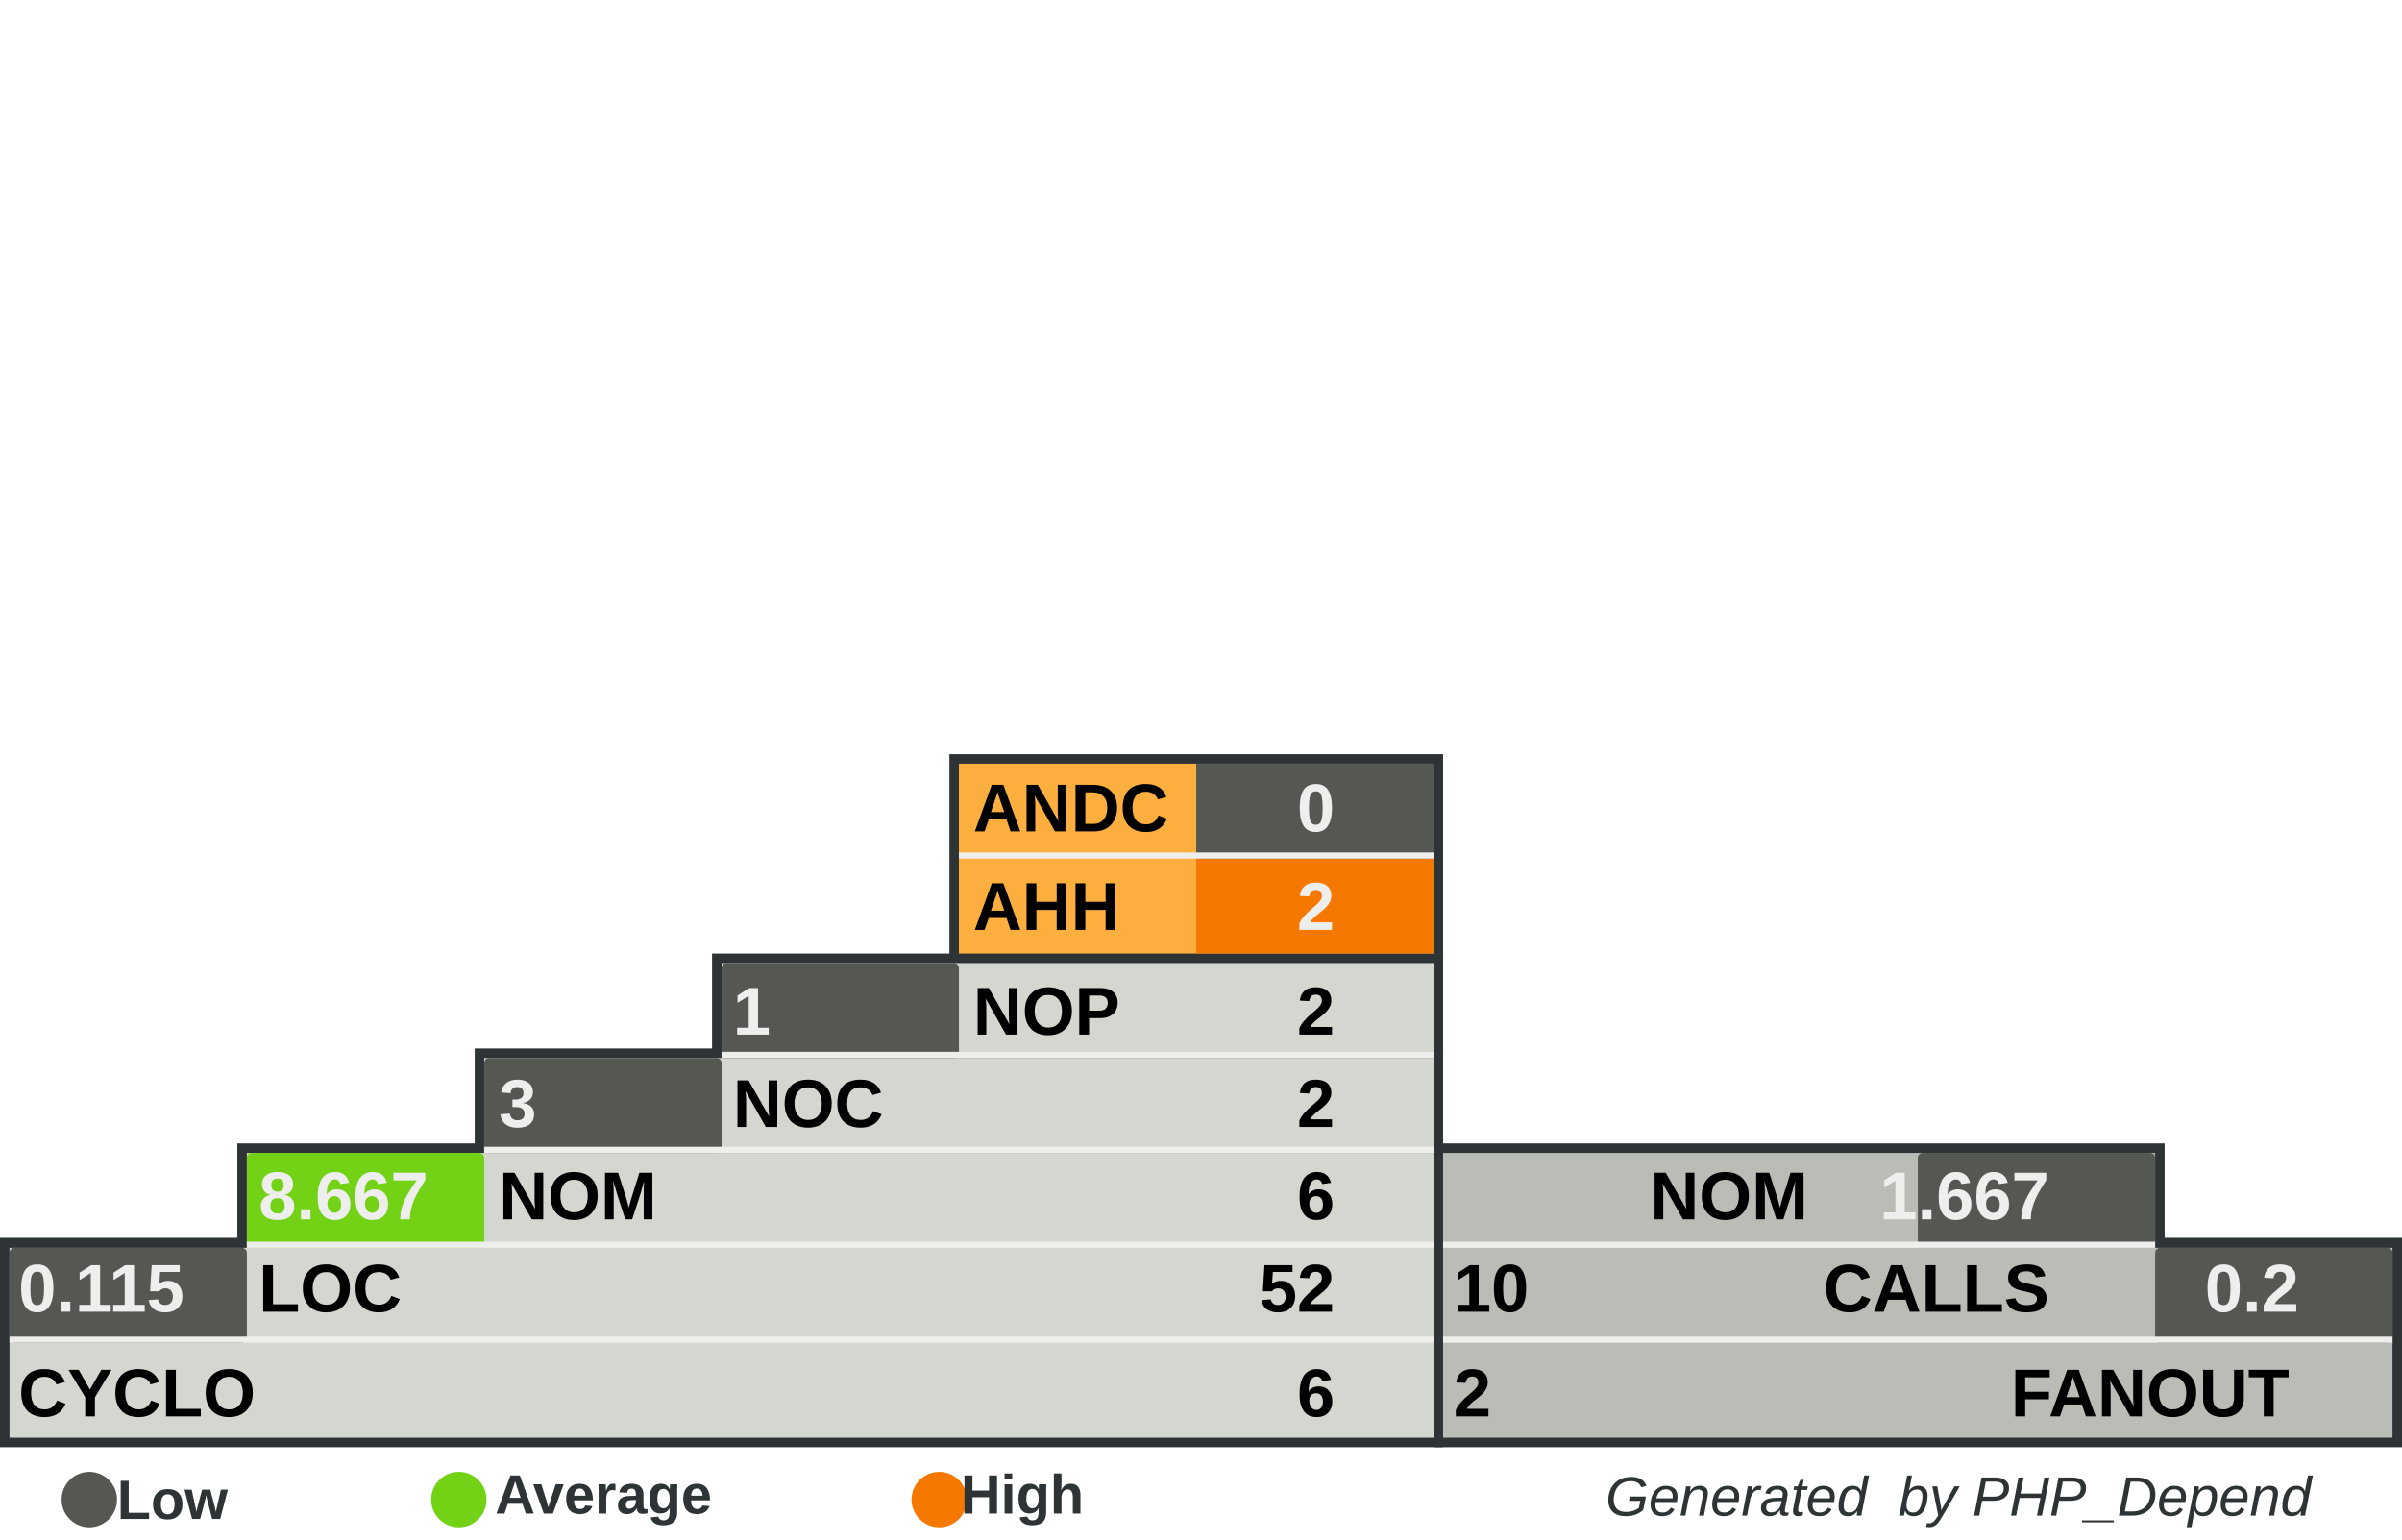
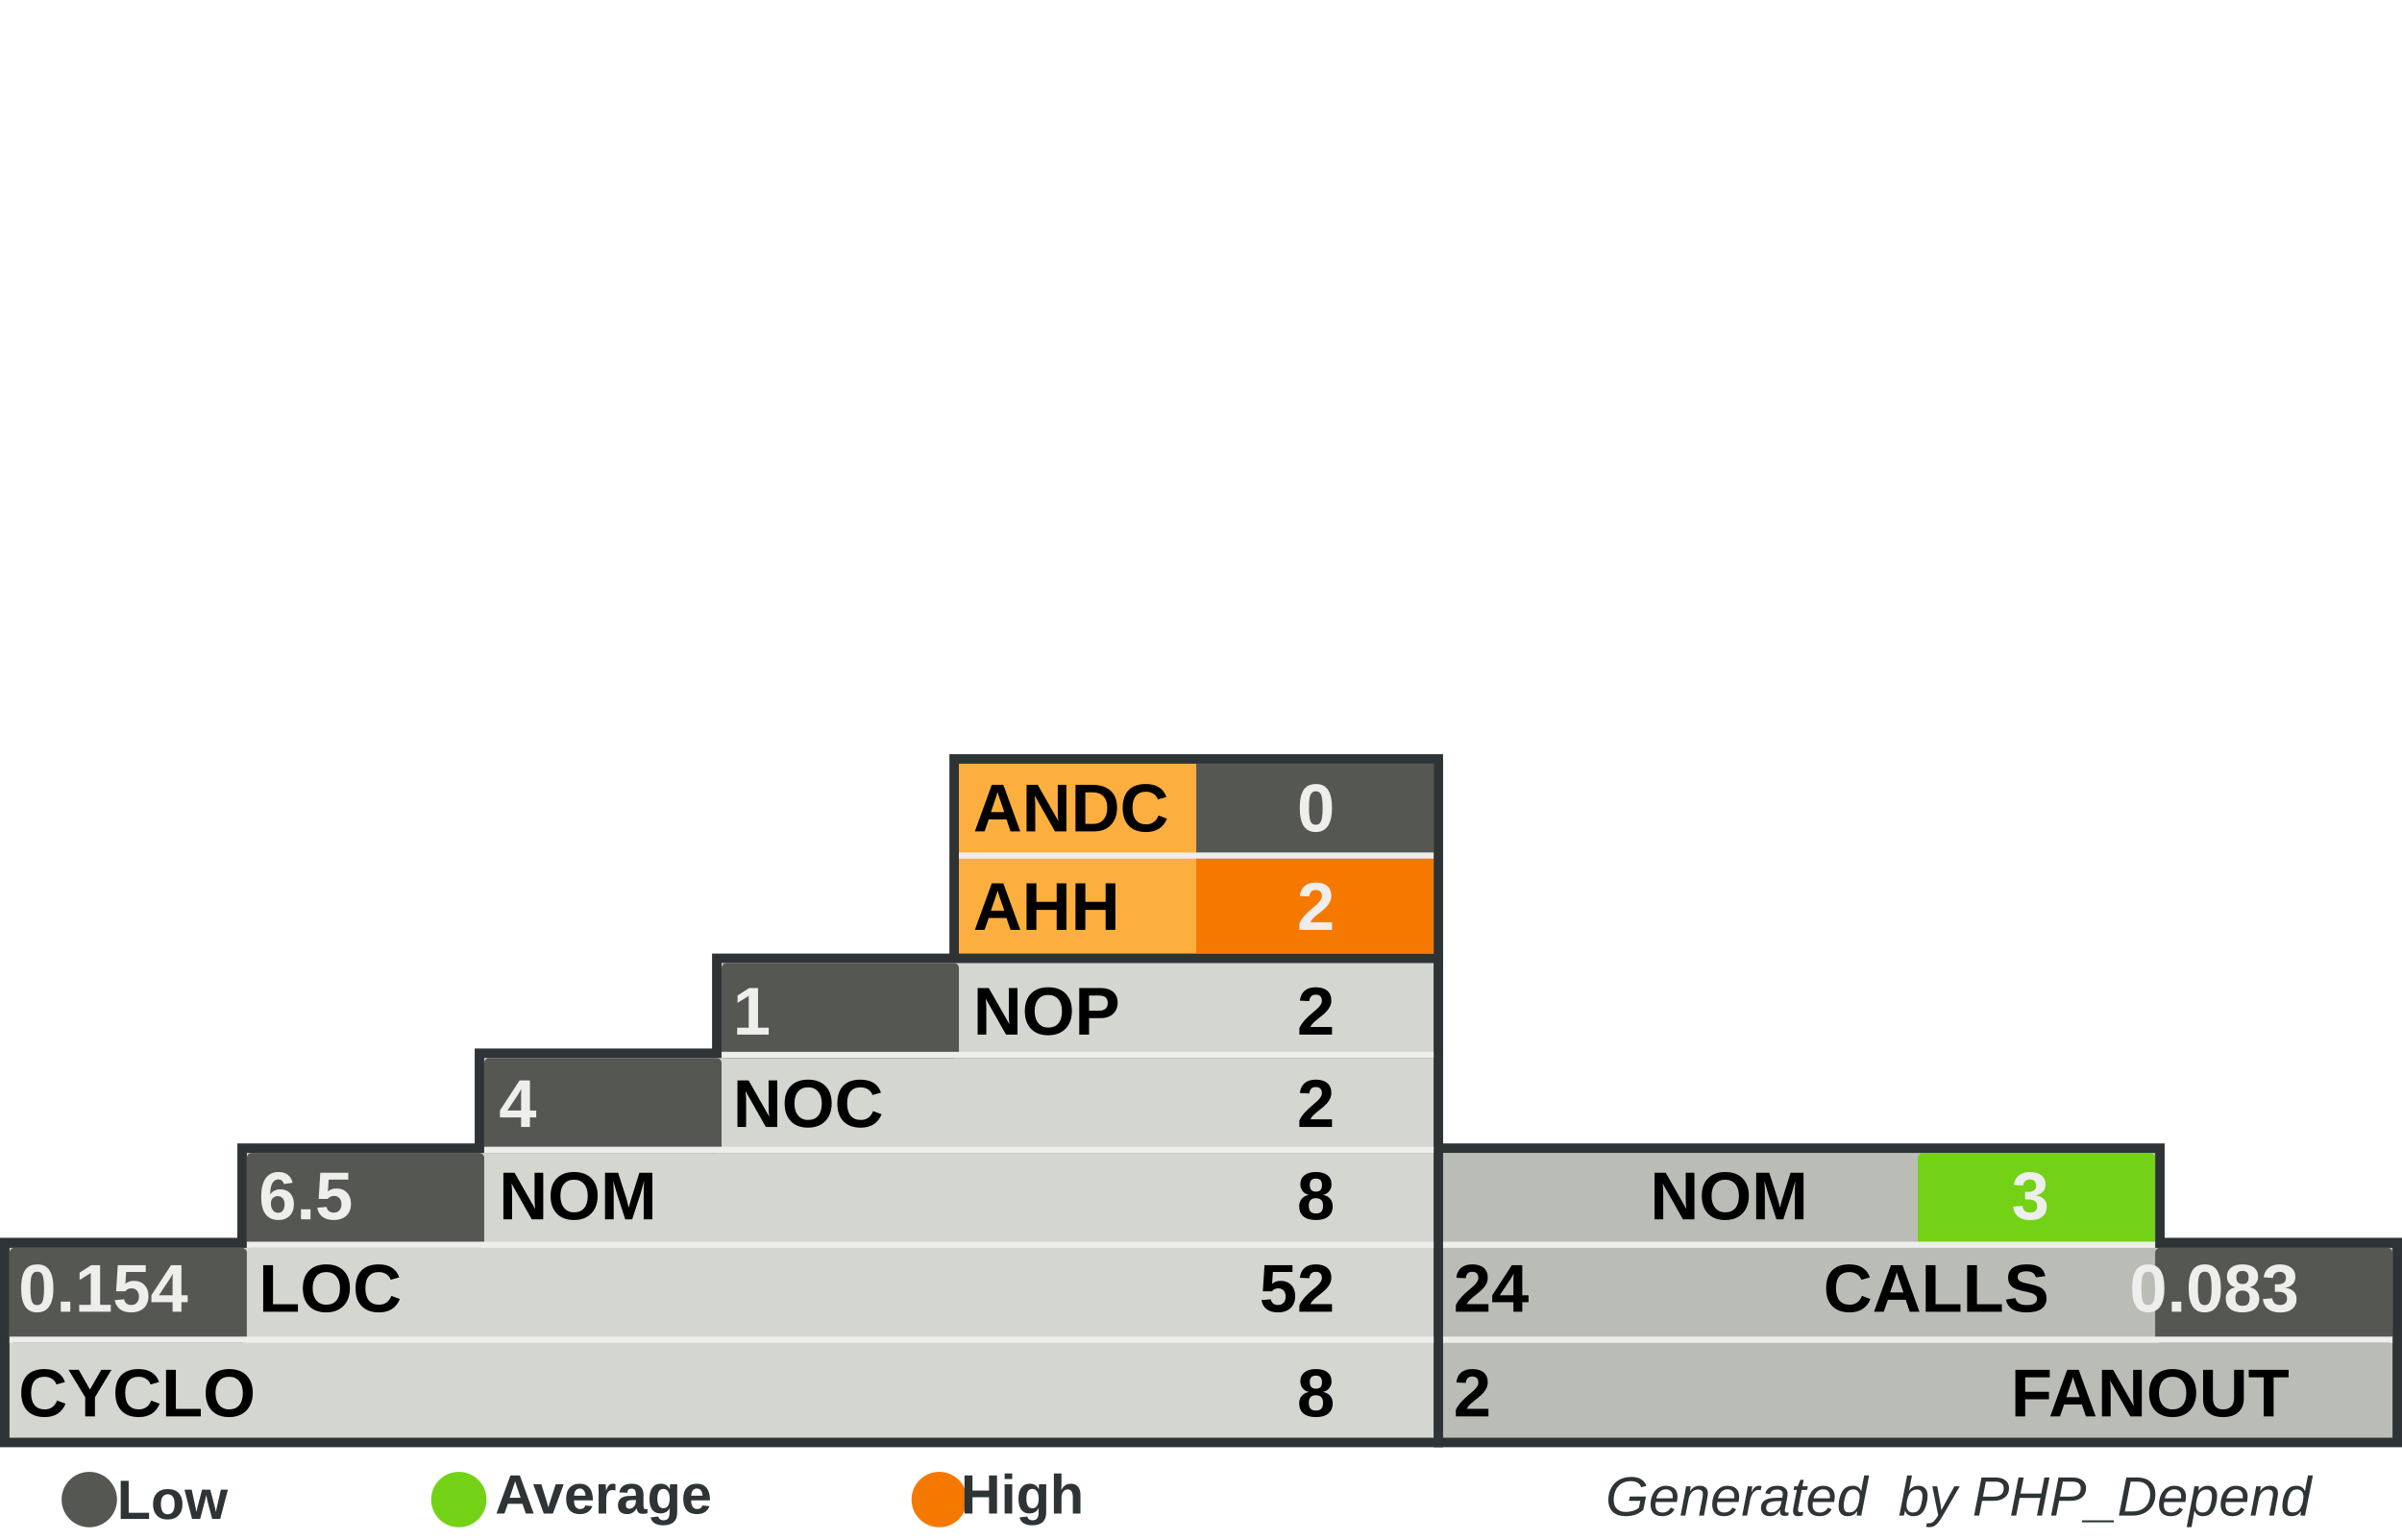
<svg xmlns="http://www.w3.org/2000/svg" width="390" height="250" id="svg5110" version="1.0">
  <defs id="defs5112">
    </defs>
  <g id="layer1">
    <rect style="fill:#555753" width="0" height="0" x="0" y="0" rx="0" ry="0" id="rect8982" xml:id="threshold.low" />
    <rect style="fill:#73d216" width="0" height="0" x="0" y="0" rx="0" ry="0" id="rect8983" xml:id="threshold.average" />
    <rect style="fill:#f57900" width="0" height="0" x="0" y="0" rx="0" ry="0" id="rect2834" xml:id="threshold.high" />
    <rect style="opacity:1;fill:#2e3436;fill-opacity:1;stroke:none;stroke-width:1;stroke-miterlimit:4;stroke-dasharray:none;stroke-opacity:1" id="rect4954" width="118.696" height="16.957" x="232.767" y="185.672" rx="2.978" ry="0" />
    <rect style="opacity:1;fill:#2e3436;fill-opacity:1;stroke:none;stroke-width:1;stroke-miterlimit:4;stroke-dasharray:none;stroke-opacity:1" id="rect4956" width="157.233" height="34" x="232.767" y="201" rx="3.945" ry="0" />
    <rect style="opacity:1;fill:#2e3436;fill-opacity:1;stroke:none;stroke-width:1;stroke-miterlimit:4;stroke-dasharray:none;stroke-opacity:1" id="rect4958" width="80.158" height="33.913" x="154.15" y="122.47" rx="2.011" ry="0" />
    <rect style="opacity:1;fill:#2e3436;fill-opacity:1;stroke:none;stroke-width:1;stroke-miterlimit:4;stroke-dasharray:none;stroke-opacity:1" id="rect4960" width="234.308" height="34" x="0" y="201" rx="5.879" ry="0" />
    <rect style="opacity:1;fill:#2e3436;fill-opacity:1;stroke:none;stroke-width:1;stroke-miterlimit:4;stroke-dasharray:none;stroke-opacity:1" id="rect4962" width="195.771" height="16.957" x="38.538" y="185.672" rx="4.912" ry="0" />
    <rect style="opacity:1;fill:#2e3436;fill-opacity:1;stroke:none;stroke-width:1;stroke-miterlimit:4;stroke-dasharray:none;stroke-opacity:1" id="rect4964" width="157.233" height="16.957" x="77.075" y="170.257" rx="3.945" ry="0" />
    <rect style="opacity:1;fill:#2e3436;fill-opacity:1;stroke:none;stroke-width:1;stroke-miterlimit:4;stroke-dasharray:none;stroke-opacity:1" id="rect4966" width="118.696" height="16.957" x="115.613" y="154.842" rx="2.978" ry="0" />
    <rect style="opacity:1;fill:#d3d7cf;fill-opacity:1;stroke:none;stroke-width:1;stroke-miterlimit:4;stroke-dasharray:none;stroke-opacity:1" id="rect4968" width="231.225" height="30.83" x="1.542" y="202.628" rx="5.801" ry="0" />
    <rect style="opacity:1;fill:#d3d7cf;fill-opacity:1;stroke:none;stroke-width:1;stroke-miterlimit:4;stroke-dasharray:none;stroke-opacity:1" id="rect4970" width="192.688" height="15.415" x="40.079" y="187.214" rx="4.834" ry="0" />
    <rect style="opacity:1;fill:#d3d7cf;fill-opacity:1;stroke:none;stroke-width:1;stroke-miterlimit:4;stroke-dasharray:none;stroke-opacity:1" id="rect4972" width="154.15" height="15.415" x="78.617" y="171.798" rx="3.868" ry="0" />
    <rect style="opacity:1;fill:#d3d7cf;fill-opacity:1;stroke:none;stroke-width:1;stroke-miterlimit:4;stroke-dasharray:none;stroke-opacity:1" id="rect4974" width="115.613" height="15.415" x="117.154" y="156.383" rx="2.901" ry="0" />
    <rect style="opacity:1;fill:#fcaf3e;fill-opacity:1;stroke:none;stroke-width:1;stroke-miterlimit:4;stroke-dasharray:none;stroke-opacity:1" id="rect4976" width="77.075" height="30.83" x="155.692" y="124.012" rx="1.934" ry="0" />
    <rect style="opacity:1;fill:#babdb6;fill-opacity:1;stroke:none;stroke-width:1;stroke-miterlimit:4;stroke-dasharray:none;stroke-opacity:1" id="rect4978" width="154.15" height="30.83" x="234.308" y="202.628" rx="3.868" ry="0" />
    <rect style="opacity:1;fill:#babdb6;fill-opacity:1;stroke:none;stroke-width:1;stroke-miterlimit:4;stroke-dasharray:none;stroke-opacity:1" id="rect4980" width="115.613" height="15.415" x="234.308" y="187.213" rx="2.901" ry="0" />
    <rect style="opacity:1;fill:#555753;fill-opacity:1;stroke:none;stroke-width:1;stroke-miterlimit:4;stroke-dasharray:none;stroke-opacity:1" id="rect4982" xml:id="rect.andc" width="38.538" height="15.43" x="194.229" y="124.012" rx="0.967" ry="0" />
    <rect style="opacity:1;fill:#f57900;fill-opacity:1;stroke:none;stroke-width:1;stroke-miterlimit:4;stroke-dasharray:none;stroke-opacity:1" id="rect2851" xml:id="rect.ahh" width="38.538" height="15.4" x="194.229" y="139.412" rx="0.967" ry="0" />
    <rect style="opacity:1;fill:#555753;fill-opacity:1;stroke:none;stroke-width:1;stroke-miterlimit:4;stroke-dasharray:none;stroke-opacity:1" id="rect4984" xml:id="rect.noc-nop" width="38.538" height="15.415" x="117.154" y="156.383" rx="0.806" />
    <rect style="opacity:1;fill:#555753;fill-opacity:1;stroke:none;stroke-width:1;stroke-miterlimit:4;stroke-dasharray:none;stroke-opacity:1" id="rect4986" xml:id="rect.nom-noc" width="38.538" height="15.415" x="78.617" y="171.798" rx="0.806" />
-     <rect style="opacity:1;fill:#73d216;fill-opacity:1;stroke:none;stroke-width:1;stroke-miterlimit:4;stroke-dasharray:none;stroke-opacity:1" id="rect4988" xml:id="rect.loc-nom" width="38.538" height="15.415" x="40.079" y="187.213" rx="0.806" />
+     <rect style="opacity:1;fill:#555753;fill-opacity:1;stroke:none;stroke-width:1;stroke-miterlimit:4;stroke-dasharray:none;stroke-opacity:1" id="rect4988" xml:id="rect.loc-nom" width="38.538" height="15.415" x="40.079" y="187.213" rx="0.806" />
    <rect style="opacity:1;fill:#555753;fill-opacity:1;stroke:none;stroke-width:1;stroke-miterlimit:4;stroke-dasharray:none;stroke-opacity:1" id="rect4990" xml:id="rect.cyclo-loc" width="38.538" height="15.415" x="1.542" y="202.628" rx="0.806" />
-     <rect style="opacity:1;fill:#555753;fill-opacity:1;stroke:none;stroke-width:1;stroke-miterlimit:4;stroke-dasharray:none;stroke-opacity:1" id="rect4992" xml:id="rect.calls-nom" width="38.538" height="15.415" x="311.383" y="187.213" rx="0.806" />
+     <rect style="opacity:1;fill:#73d216;fill-opacity:1;stroke:none;stroke-width:1;stroke-miterlimit:4;stroke-dasharray:none;stroke-opacity:1" id="rect4992" xml:id="rect.calls-nom" width="38.538" height="15.415" x="311.383" y="187.213" rx="0.806" />
    <rect style="opacity:1;fill:#555753;fill-opacity:1;stroke:none;stroke-width:1;stroke-miterlimit:4;stroke-dasharray:none;stroke-opacity:1" id="rect4994" xml:id="rect.fanout-calls" width="38.538" height="15.415" x="349.921" y="202.628" rx="0.806" />
    <rect style="opacity:1;fill:#eeeeec;fill-opacity:1;stroke:none;stroke-width:1;stroke-miterlimit:4;stroke-dasharray:none;stroke-opacity:1" id="rect4996" width="231.225" height="1" x="1.542" y="217.043" rx="5.801" ry="0" />
    <rect style="opacity:1;fill:#eeeeec;fill-opacity:1;stroke:none;stroke-width:1;stroke-miterlimit:4;stroke-dasharray:none;stroke-opacity:1" id="rect4998" width="192.688" height="1" x="40.079" y="201.628" rx="4.834" ry="0" />
    <rect style="opacity:1;fill:#eeeeec;fill-opacity:1;stroke:none;stroke-width:1;stroke-miterlimit:4;stroke-dasharray:none;stroke-opacity:1" id="rect5000" width="154.15" height="1" x="78.617" y="186.213" rx="3.868" ry="0" />
    <rect style="opacity:1;fill:#eeeeec;fill-opacity:1;stroke:none;stroke-width:1;stroke-miterlimit:4;stroke-dasharray:none;stroke-opacity:1" id="rect5002" width="115.613" height="1" x="117.154" y="170.798" rx="2.901" ry="0" />
    <rect style="opacity:1;fill:#eeeeec;fill-opacity:1;stroke:none;stroke-width:1;stroke-miterlimit:4;stroke-dasharray:none;stroke-opacity:1" id="rect5004" width="115.613" height="1" x="234.308" y="201.628" rx="2.901" ry="0" />
    <rect style="opacity:1;fill:#eeeeec;fill-opacity:1;stroke:none;stroke-width:1;stroke-miterlimit:4;stroke-dasharray:none;stroke-opacity:1" id="rect5006" width="154.15" height="1" x="234.308" y="217.043" rx="3.868" ry="0" />
    <rect style="opacity:1;fill:#eeeeec;fill-opacity:1;stroke:none;stroke-width:1;stroke-miterlimit:4;stroke-dasharray:none;stroke-opacity:1" id="rect5008" width="77.075" height="1" x="155.692" y="138.427" rx="1.934" ry="0" />
    <text xml:space="preserve" style="font-size:11px;font-style:normal;font-variant:normal;font-weight:bold;font-stretch:normal;fill:#000000;fill-opacity:1;stroke:none;stroke-width:1px;stroke-linecap:butt;stroke-linejoin:miter;stroke-opacity:1;font-family:Arial" x="158" y="135" title="Average Number of Derived Classes" id="text5010">
      <tspan title="Average Number of Derived Classes" id="tspan5012" x="158" y="135">ANDC</tspan>
    </text>
    <text xml:space="preserve" style="font-size:11px;font-style:normal;font-variant:normal;font-weight:bold;font-stretch:normal;fill:#000000;fill-opacity:1;stroke:none;stroke-width:1px;stroke-linecap:butt;stroke-linejoin:miter;stroke-opacity:1;font-family:Arial" x="158" y="151" title="Average Hierarchy Height" id="text5014">
      <tspan title="Average Hierarchy Height" id="tspan5016" x="158" y="151">AHH</tspan>
    </text>
    <text xml:space="preserve" style="font-size:11px;font-style:normal;font-variant:normal;font-weight:bold;font-stretch:normal;fill:#000000;fill-opacity:1;stroke:none;stroke-width:1px;stroke-linecap:butt;stroke-linejoin:miter;stroke-opacity:1;font-family:Arial" x="158" y="168" title="Number Of Packages" id="text5018">
      <tspan title="Number Of Packages" id="tspan5020" x="158" y="168">NOP</tspan>
    </text>
    <text xml:space="preserve" style="font-size:11px;font-style:normal;font-variant:normal;font-weight:bold;font-stretch:normal;fill:#000000;fill-opacity:1;stroke:none;stroke-width:1px;stroke-linecap:butt;stroke-linejoin:miter;stroke-opacity:1;font-family:Arial" x="119" y="183" id="text5022" title="Number Of Classes" transform="scale(0.9999985,1.000001)">
      <tspan title="Number Of Classes" id="tspan5024" x="119" y="183">NOC</tspan>
    </text>
    <text xml:space="preserve" style="font-size:11px;font-style:normal;font-variant:normal;font-weight:bold;font-stretch:normal;fill:#000000;fill-opacity:1;stroke:none;stroke-width:1px;stroke-linecap:butt;stroke-linejoin:miter;stroke-opacity:1;font-family:Arial" x="81" y="198" id="text5026" title="Number Of Methods (Methods+Functions)" transform="scale(0.9999985,1.000001)">
      <tspan title="Number Of Methods (Methods+Functions)" id="tspan5028" x="81" y="198">NOM</tspan>
    </text>
    <text xml:space="preserve" style="font-size:11px;font-style:normal;font-variant:normal;font-weight:bold;font-stretch:normal;fill:#000000;fill-opacity:1;stroke:none;stroke-width:1px;stroke-linecap:butt;stroke-linejoin:miter;stroke-opacity:1;font-family:Arial" x="42" y="213" id="text5030" title="Lines Of Code (Non Comment and Non Whitespace Lines)" transform="scale(0.9999985,1.000001)">
      <tspan title="Lines Of Code (Non Comment and Non Whitespace Lines)" id="tspan5032" x="42" y="213">LOC</tspan>
    </text>
    <text xml:space="preserve" style="font-size:11px;font-style:normal;font-variant:normal;font-weight:bold;font-stretch:normal;fill:#000000;fill-opacity:1;stroke:none;stroke-width:1px;stroke-linecap:butt;stroke-linejoin:miter;stroke-opacity:1;font-family:Arial" x="3" y="230" id="text5034" title="Cyclomatic Complexity" transform="scale(0.9999985,1.000001)">
      <tspan title="Cyclomatic Complexity" id="tspan5036" x="3" y="230">CYCLO</tspan>
    </text>
    <text xml:space="preserve" style="font-size:11px;font-style:normal;font-variant:normal;font-weight:bold;font-stretch:normal;text-align:end;text-anchor:end;fill:#000000;fill-opacity:1;stroke:none;stroke-width:1px;stroke-linecap:butt;stroke-linejoin:miter;stroke-opacity:1;font-family:Arial" x="308.858" y="198" id="text5038" title="Number Of Methods (Methods+Functions)" transform="scale(0.9999985,1.000001)">
      <tspan title="Number Of Methods (Methods+Functions)" id="tspan5040" x="308.858" y="198">NOM</tspan>
    </text>
    <text xml:space="preserve" style="font-size:11px;font-style:normal;font-variant:normal;font-weight:bold;font-stretch:normal;text-anchor:end;fill:#000000;fill-opacity:1;stroke:none;stroke-width:1px;stroke-linecap:butt;stroke-linejoin:miter;stroke-opacity:1;font-family:Arial" x="348" y="213" id="text5042" title="Number of Operation Calls" transform="scale(0.9999985,1.000001)">
      <tspan title="Number of Operation Calls" id="tspan5044" x="348" y="213">CALLS</tspan>
    </text>
    <text xml:space="preserve" style="font-size:11px;font-style:normal;font-variant:normal;font-weight:bold;font-stretch:normal;text-anchor:end;fill:#000000;fill-opacity:1;stroke:none;stroke-width:1px;stroke-linecap:butt;stroke-linejoin:miter;stroke-opacity:1;font-family:Arial" x="387" y="230" id="text5046" title="Number of Called Classes" transform="scale(0.9999985,1.000001)">
      <tspan title="Number of Called Classes" id="tspan5048" x="387" y="230">FANOUT</tspan>
    </text>
    <text xml:space="preserve" style="font-size:11px;font-style:normal;font-variant:normal;font-weight:bold;font-stretch:normal;fill:#000000;fill-opacity:1;stroke:none;stroke-width:1px;stroke-linecap:butt;stroke-linejoin:miter;stroke-opacity:1;font-family:Arial" title="Number of Called Classes" x="236" y="230" id="text5050" transform="scale(0.9999985,1.000001)">
      <tspan title="Number of Called Classes" id="tspan5052" xml:id="pdepend.fanout" x="236" y="230">2</tspan>
    </text>
    <text xml:space="preserve" style="font-size:11px;font-style:normal;font-variant:normal;font-weight:bold;font-stretch:normal;fill:#000000;fill-opacity:1;stroke:none;stroke-width:1px;stroke-linecap:butt;stroke-linejoin:miter;stroke-opacity:1;font-family:Arial" title="Number of Operation Calls" x="236" y="213" id="text5054" transform="scale(0.9999985,1.000001)">
-       <tspan title="Number of Operation Calls" id="tspan5056" xml:id="pdepend.calls" x="236" y="213">10</tspan>
+       <tspan title="Number of Operation Calls" id="tspan5056" xml:id="pdepend.calls" x="236" y="213">24</tspan>
    </text>
    <text xml:space="preserve" style="font-size:11px;font-style:normal;font-variant:normal;font-weight:bold;font-stretch:normal;text-anchor:end;fill:#000000;fill-opacity:1;stroke:none;stroke-width:1px;stroke-linecap:butt;stroke-linejoin:miter;stroke-opacity:1;font-family:Arial" title="Cyclomatic Complexity" x="232" y="230" id="text5058" transform="scale(0.9999985,1.000001)">
-       <tspan title="Cyclomatic Complexity" id="tspan5060" xml:id="pdepend.cyclo" x="232" y="230">6</tspan>
+       <tspan title="Cyclomatic Complexity" id="tspan5060" xml:id="pdepend.cyclo" x="232" y="230">8</tspan>
    </text>
    <text xml:space="preserve" style="font-size:11px;font-style:normal;font-variant:normal;font-weight:bold;font-stretch:normal;text-anchor:end;fill:#000000;fill-opacity:1;stroke:none;stroke-width:1px;stroke-linecap:butt;stroke-linejoin:miter;stroke-opacity:1;font-family:Arial" title="Lines Of Code (Non Comment and Non Whitespace Lines)" x="232" y="213" id="text5062" transform="scale(0.9999985,1.000001)">
      <tspan xml:id="pdepend.loc" title="Lines Of Code (Non Comment and Non Whitespace Lines)" id="tspan5064" x="232" y="213">52</tspan>
    </text>
    <text xml:space="preserve" style="font-size:11px;font-style:normal;font-variant:normal;font-weight:bold;font-stretch:normal;text-anchor:end;fill:#000000;fill-opacity:1;stroke:none;stroke-width:1px;stroke-linecap:butt;stroke-linejoin:miter;stroke-opacity:1;font-family:Arial" title="Number Of Methods (Methods+Functions)" x="232" y="198" id="text5066" transform="scale(0.9999985,1.000001)">
-       <tspan title="Number Of Methods (Methods+Functions)" id="tspan5068" xml:id="pdepend.nom" x="232" y="198">6</tspan>
+       <tspan title="Number Of Methods (Methods+Functions)" id="tspan5068" xml:id="pdepend.nom" x="232" y="198">8</tspan>
    </text>
    <text xml:space="preserve" style="font-size:11px;font-style:normal;font-variant:normal;font-weight:bold;font-stretch:normal;text-anchor:end;fill:#000000;fill-opacity:1;stroke:none;stroke-width:1px;stroke-linecap:butt;stroke-linejoin:miter;stroke-opacity:1;font-family:Arial" title="Number Of Packages" x="232" y="168" id="text5070" transform="scale(0.9999985,1.000001)">
      <tspan title="Number Of Packages" id="tspan5072" xml:id="pdepend.nop" x="232" y="168">2</tspan>
    </text>
    <text xml:space="preserve" style="font-size:11px;font-style:normal;font-variant:normal;font-weight:bold;font-stretch:normal;text-anchor:end;fill:#000000;fill-opacity:1;stroke:none;stroke-width:1px;stroke-linecap:butt;stroke-linejoin:miter;stroke-opacity:1;font-family:Arial" title="Number Of Classes" x="232" y="183" id="text5074" transform="scale(0.9999985,1.000001)">
      <tspan title="Number Of Classes" id="tspan5076" xml:id="pdepend.noc" x="232" y="183">2</tspan>
    </text>
    <text xml:space="preserve" style="font-size:11px;font-style:normal;font-variant:normal;font-weight:bold;font-stretch:normal;text-anchor:end;fill:#eeeeec;fill-opacity:1;stroke:none;stroke-width:1px;stroke-linecap:butt;stroke-linejoin:miter;stroke-opacity:1;font-family:Arial" title="Average Number of Derived Classes" x="232" y="135" id="text5078" transform="scale(0.9999985,1.000001)">
      <tspan title="Average Number of Derived Classes" id="tspan5080" xml:id="pdepend.andc" x="232" y="135">0</tspan>
    </text>
    <text xml:space="preserve" style="font-size:11px;font-style:normal;font-variant:normal;font-weight:bold;font-stretch:normal;text-anchor:end;fill:#eeeeec;fill-opacity:1;stroke:none;stroke-width:1px;stroke-linecap:butt;stroke-linejoin:miter;stroke-opacity:1;font-family:Arial" title="Average Hierarchy Height" x="232" y="151" id="text5082" transform="scale(0.9999985,1.000001)">
      <tspan title="Average Hierarchy Height" id="tspan5084" xml:id="pdepend.ahh" x="232" y="151">2</tspan>
    </text>
    <text xml:space="preserve" style="font-size:11px;font-style:normal;font-variant:normal;font-weight:bold;font-stretch:normal;fill:#eeeeec;fill-opacity:1;stroke:none;stroke-width:1px;stroke-linecap:butt;stroke-linejoin:miter;stroke-opacity:1;font-family:Arial" title="Ratio: Number of Classes / Number of Packages" x="119" y="168" id="text5086" transform="scale(0.9999985,1.000001)">
      <tspan title="Ratio: Number of Classes / Number of Packages" id="tspan5088" xml:id="pdepend.noc-nop" x="119" y="168">1</tspan>
    </text>
    <text xml:space="preserve" style="font-size:11px;font-style:normal;font-variant:normal;font-weight:bold;font-stretch:normal;fill:#eeeeec;fill-opacity:1;stroke:none;stroke-width:1px;stroke-linecap:butt;stroke-linejoin:miter;stroke-opacity:1;font-family:Arial" title="Ratio: Number of Methods / Number of Classes" x="81" y="183" id="text5090" transform="scale(0.9999985,1.000001)">
-       <tspan title="Ratio: Number of Methods / Number of Classes" id="tspan5092" xml:id="pdepend.nom-noc" x="81" y="183">3</tspan>
+       <tspan title="Ratio: Number of Methods / Number of Classes" id="tspan5092" xml:id="pdepend.nom-noc" x="81" y="183">4</tspan>
    </text>
    <text xml:space="preserve" style="font-size:11px;font-style:normal;font-variant:normal;font-weight:bold;font-stretch:normal;fill:#eeeeec;fill-opacity:1;stroke:none;stroke-width:1px;stroke-linecap:butt;stroke-linejoin:miter;stroke-opacity:1;font-family:Arial" title="Ratio: Lines of Code / Number of Methods" x="42" y="198" id="text5094" transform="scale(0.9999985,1.000001)">
-       <tspan title="Ratio: Lines of Code / Number of Methods" id="tspan5096" xml:id="pdepend.loc-nom" x="42" y="198">8.667</tspan>
+       <tspan title="Ratio: Lines of Code / Number of Methods" id="tspan5096" xml:id="pdepend.loc-nom" x="42" y="198">6.5</tspan>
    </text>
    <text xml:space="preserve" style="font-size:11px;font-style:normal;font-variant:normal;font-weight:bold;font-stretch:normal;fill:#eeeeec;fill-opacity:1;stroke:none;stroke-width:1px;stroke-linecap:butt;stroke-linejoin:miter;stroke-opacity:1;font-family:Arial" title="Ratio: Cyclomatic Complexity / Lines of Code" x="3" y="213" id="text5098" transform="scale(0.9999985,1.000001)">
-       <tspan title="Ratio: Cyclomatic Complexity / Lines of Code" id="tspan5100" xml:id="pdepend.cyclo-loc" x="3" y="213">0.115</tspan>
+       <tspan title="Ratio: Cyclomatic Complexity / Lines of Code" id="tspan5100" xml:id="pdepend.cyclo-loc" x="3" y="213">0.154</tspan>
    </text>
    <text xml:space="preserve" style="font-size:11px;font-style:normal;font-variant:normal;font-weight:bold;font-stretch:normal;text-anchor:end;fill:#eeeeec;fill-opacity:1;stroke:none;stroke-width:1px;stroke-linecap:butt;stroke-linejoin:miter;stroke-opacity:1;font-family:Arial" title="Ratio: Number of Called Classes(FANOUT) / Number of Operation Calls" x="388.563" y="213" id="text5102" transform="scale(0.9999985,1.000001)">
-       <tspan title="Ratio: Number of Called Classes(FANOUT) / Number of Operation Calls" id="tspan5104" xml:id="pdepend.fanout-calls" x="388.563" y="213">0.2</tspan>
+       <tspan title="Ratio: Number of Called Classes(FANOUT) / Number of Operation Calls" id="tspan5104" xml:id="pdepend.fanout-calls" x="388.563" y="213">0.083</tspan>
    </text>
    <text xml:space="preserve" style="font-size:11px;font-style:normal;font-variant:normal;font-weight:bold;font-stretch:normal;text-anchor:end;fill:#eeeeec;fill-opacity:1;stroke:none;stroke-width:1px;stroke-linecap:butt;stroke-linejoin:miter;stroke-opacity:1;font-family:Arial" title="Ratio: Number of Operation Calls / Number of Methods (Methods+Functions)" x="348" y="198" id="text5106" transform="scale(0.9999985,1.000001)">
-       <tspan title="Ratio: Number of Operation Calls / Number of Methods (Methods+Functions)" id="tspan5108" xml:id="pdepend.calls-nom" x="348" y="198">1.667</tspan>
+       <tspan title="Ratio: Number of Operation Calls / Number of Methods (Methods+Functions)" id="tspan5108" xml:id="pdepend.calls-nom" x="348" y="198">3</tspan>
    </text>
    <text xml:space="preserve" style="font-size:8px;font-style:normal;font-variant:normal;font-weight:bold;font-stretch:normal;text-align:end;text-anchor:end;fill:#2e3436;fill-opacity:1;stroke:none;stroke-width:1px;stroke-linecap:butt;stroke-linejoin:miter;stroke-opacity:1;font-family:Arial" x="386.395" y="246.106" id="text2692">
      <tspan id="tspan2694" x="386.395" y="246.106" style="font-size:9px;font-style:italic;font-variant:normal;font-weight:normal;font-stretch:normal;text-align:end;text-anchor:end;fill:#2e3436;font-family:Arial;">Generated  by PHP_Depend</tspan>
    </text>
    <path style="opacity:1;fill:#555753;fill-opacity:1;stroke:none;stroke-width:1;stroke-miterlimit:4;stroke-dasharray:none;stroke-opacity:1" id="path3780" d="M 65.333,285.667 A 12,10.333 0 1 1 41.333,285.667 A 12,10.333 0 1 1 65.333,285.667 z" transform="matrix(0.375,0,0,0.4354839,-5.5,119.0968)" />
    <text xml:space="preserve" style="font-size:8px;font-style:normal;font-weight:bold;text-align:center;text-anchor:middle;fill:#2e3436;fill-opacity:1;stroke:none;stroke-width:1px;stroke-linecap:butt;stroke-linejoin:miter;stroke-opacity:1;font-family:URW Chancery L;" x="32.387" y="246.642" id="text3782">
      <tspan id="tspan3784" x="32.387" y="246.642" style="font-size:9px;font-style:normal;font-variant:normal;font-weight:bold;font-stretch:normal;fill:#2e3436;font-family:Arial;">Low</tspan>
    </text>
    <path style="opacity:1;fill:#73d216;fill-opacity:1;stroke:none;stroke-width:1;stroke-miterlimit:4;stroke-dasharray:none;stroke-opacity:1" id="path3786" d="M 65.333,285.667 A 12,10.333 0 1 1 41.333,285.667 A 12,10.333 0 1 1 65.333,285.667 z" transform="matrix(0.375,0,0,0.4354839,54.5,119.0968)" />
    <text xml:space="preserve" style="font-size:8px;font-style:normal;font-weight:bold;text-align:center;text-anchor:middle;fill:#2e3436;fill-opacity:1;stroke:none;stroke-width:1px;stroke-linecap:butt;stroke-linejoin:miter;stroke-opacity:1;font-family:URW Chancery L;" x="102.387" y="245.774" id="text3788">
      <tspan id="tspan3790" x="102.387" y="245.774" style="font-size:9px;font-style:normal;font-variant:normal;font-weight:bold;font-stretch:normal;fill:#2e3436;font-family:Arial;">Average</tspan>
    </text>
    <path style="opacity:1;fill:#f57900;fill-opacity:1;stroke:none;stroke-width:1;stroke-miterlimit:4;stroke-dasharray:none;stroke-opacity:1" id="path3792" d="M 65.333,285.667 A 12,10.333 0 1 1 41.333,285.667 A 12,10.333 0 1 1 65.333,285.667 z" transform="matrix(0.375,0,0,0.4354839,132.5,119.0968)" />
    <text xml:space="preserve" style="font-size:8px;font-style:normal;font-weight:bold;text-align:center;text-anchor:middle;fill:#2e3436;fill-opacity:1;stroke:none;stroke-width:1px;stroke-linecap:butt;stroke-linejoin:miter;stroke-opacity:1;font-family:URW Chancery L;" x="170.387" y="245.774" id="text3794">
      <tspan id="tspan3796" x="170.387" y="245.774" style="font-size:9px;font-style:normal;font-variant:normal;font-weight:bold;font-stretch:normal;fill:#2e3436;font-family:Arial;">High</tspan>
    </text>
  </g>
</svg>
